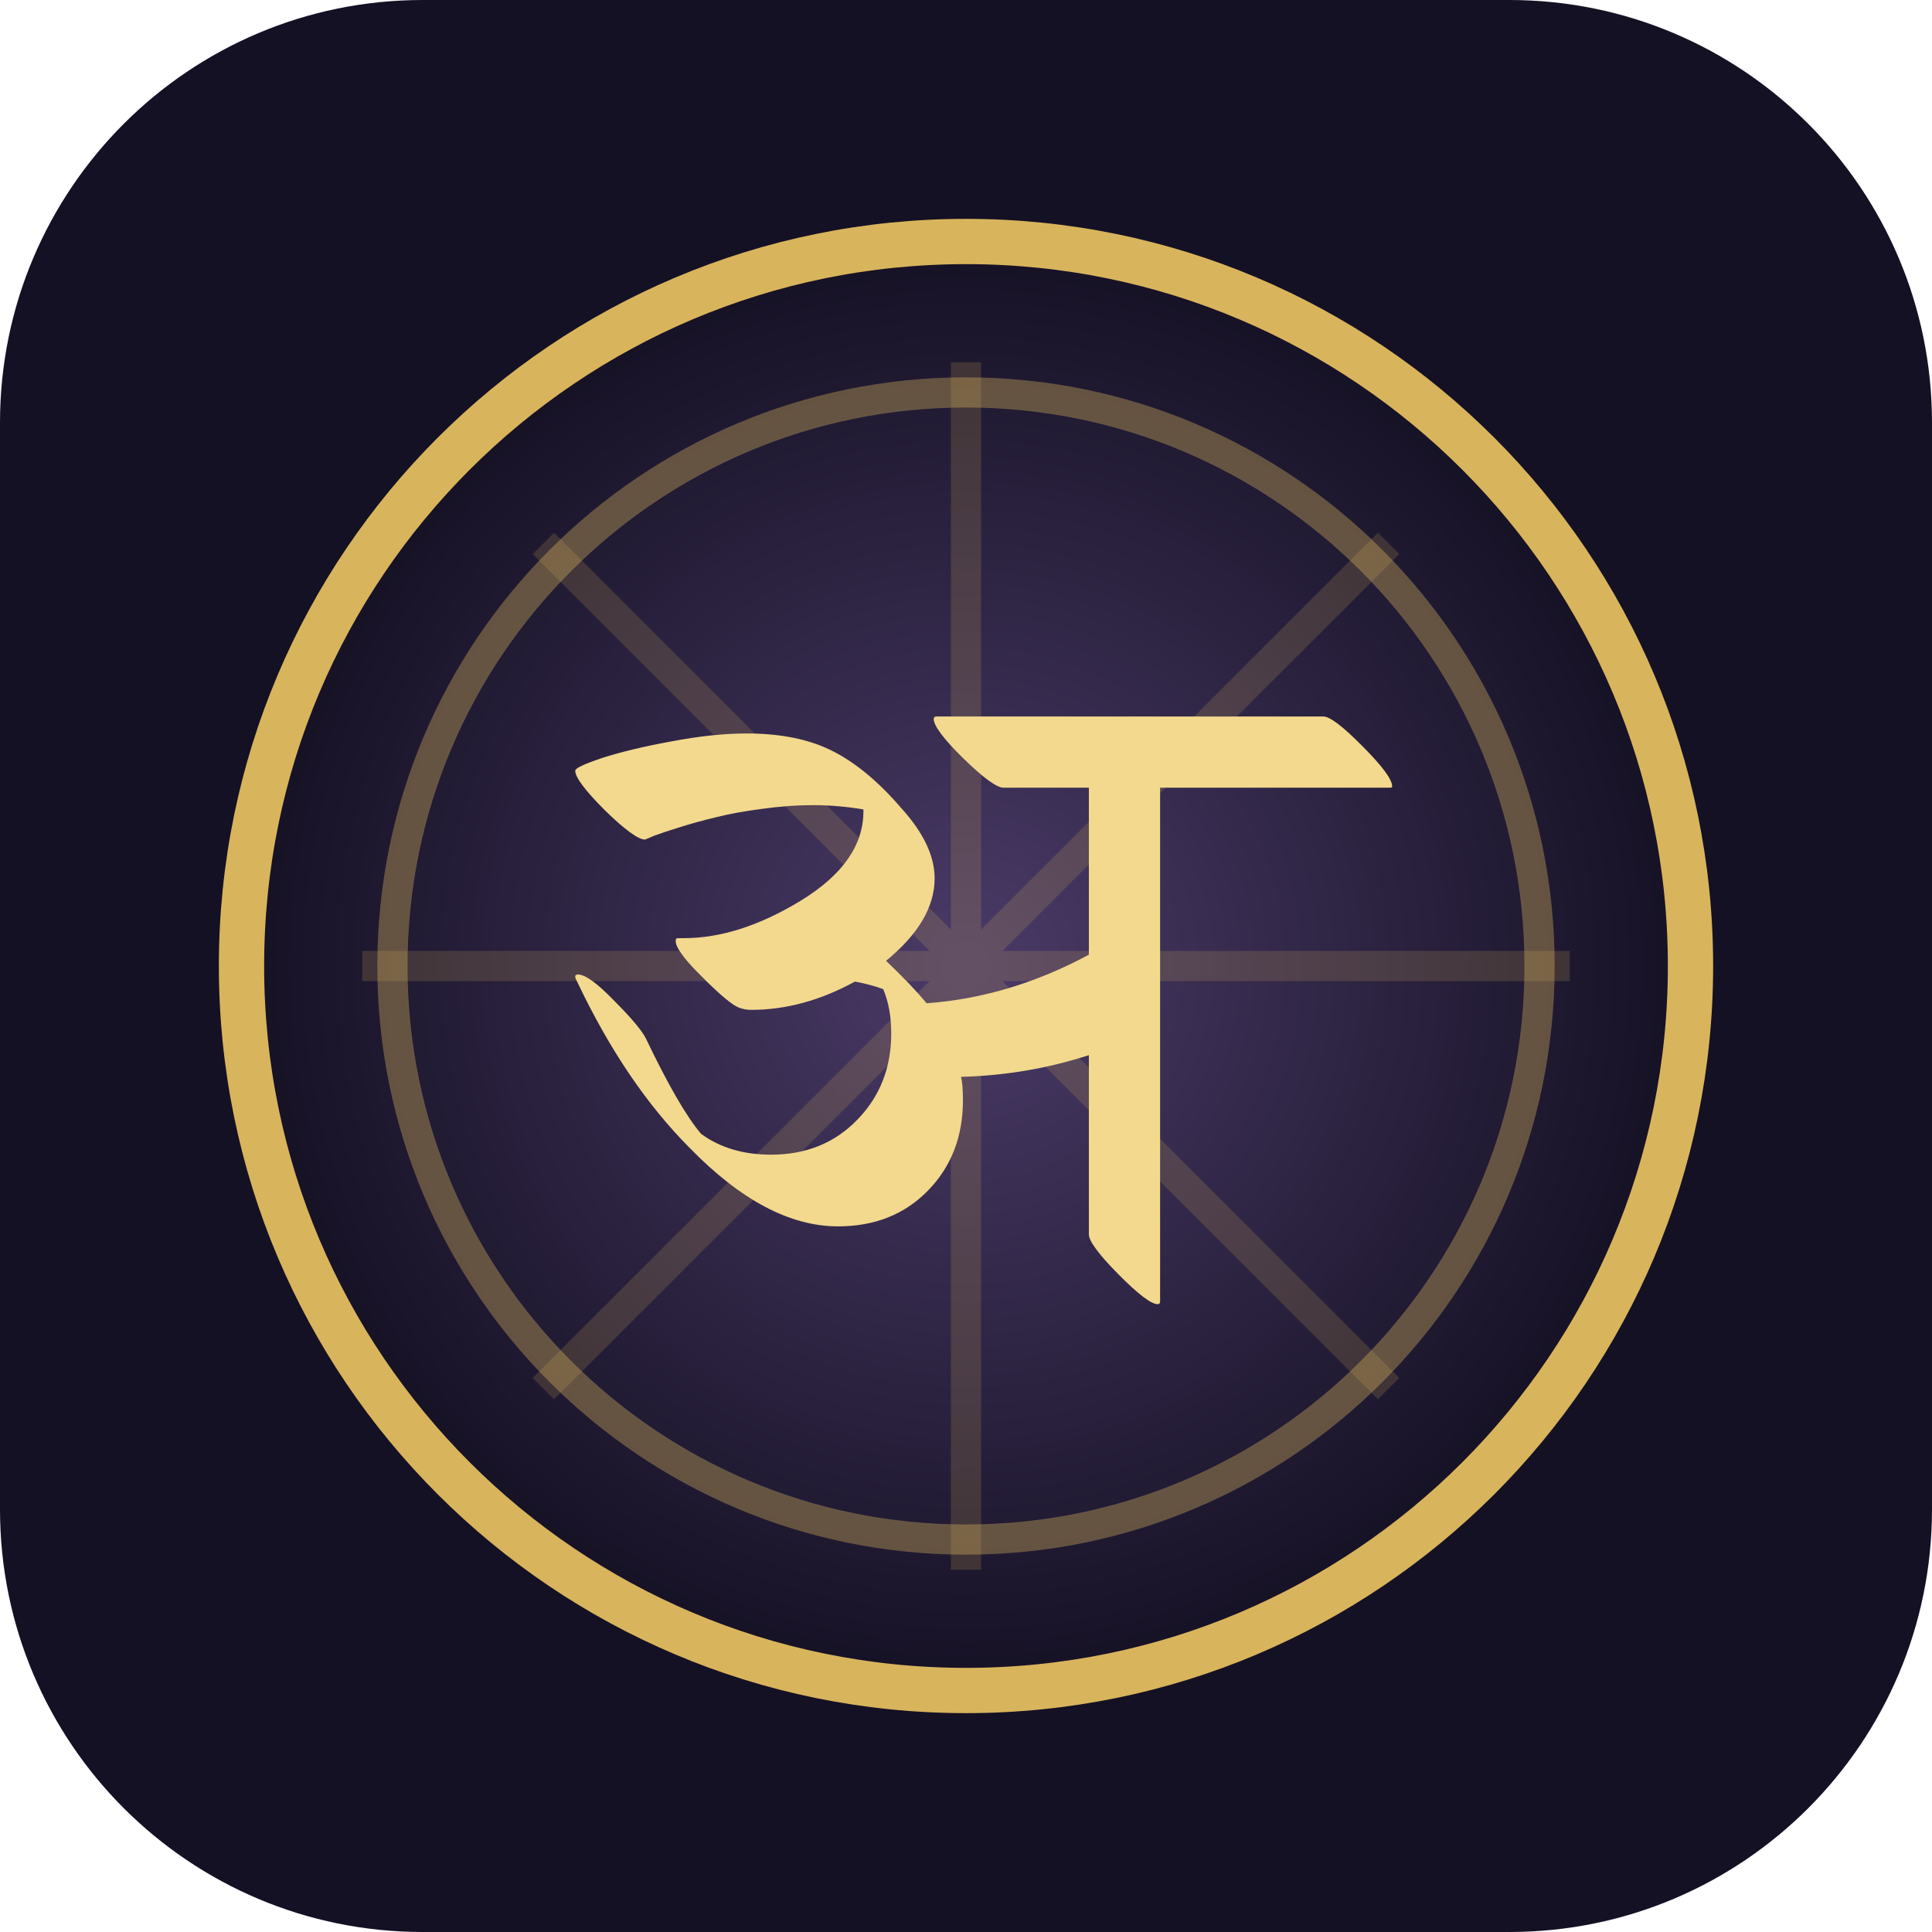
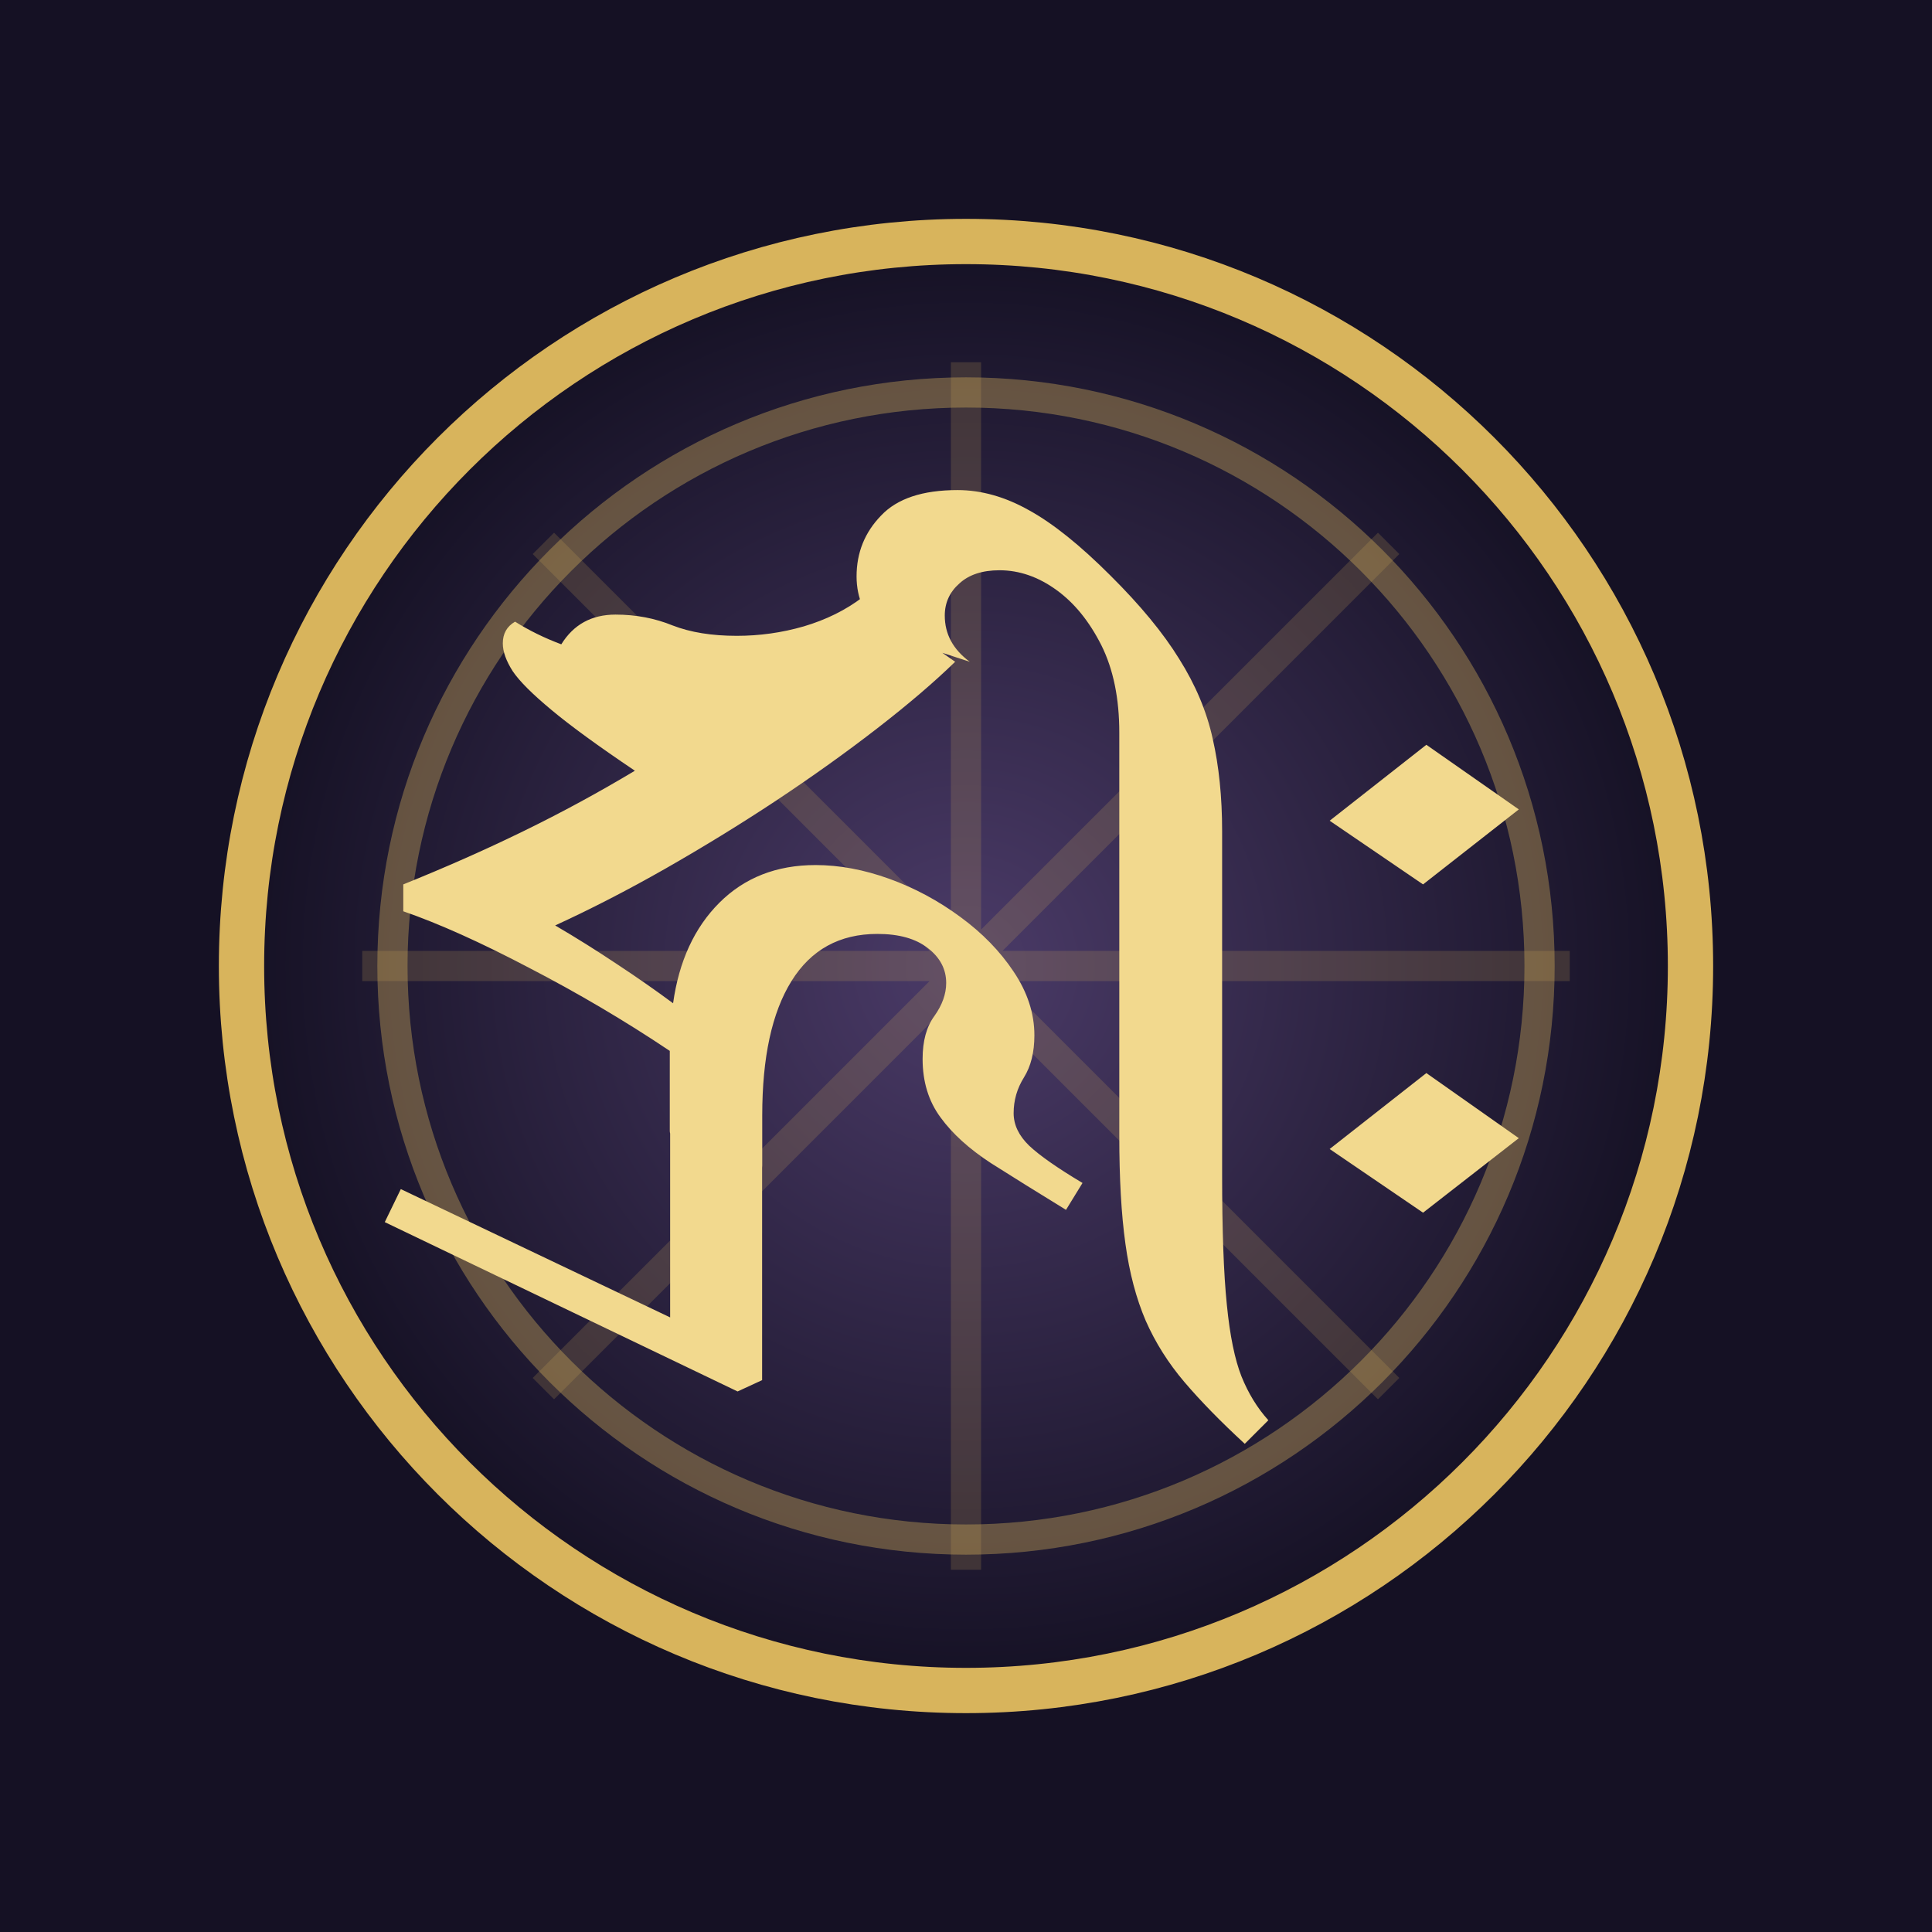
<svg xmlns="http://www.w3.org/2000/svg" viewBox="0 0 64 64">
  <defs>
    <radialGradient id="halo">
      <stop offset="0" stop-color="#4b3b68" />
      <stop offset="1" stop-color="#151124" />
    </radialGradient>
  </defs>
-   <rect width="64" height="64" rx="14" fill="#151124" />
+   <rect width="64" height="64" fill="#151124" />
  <circle cx="32" cy="32" r="24" fill="url(#halo)" stroke="#d8b45c" stroke-width="1.5" />
  <circle cx="32" cy="32" r="19" fill="none" stroke="#d8b45c" stroke-opacity=".38" />
  <path d="M32 12v40M12 32h40M18 18l28 28M46 18 18 46" stroke="#d8b45c" stroke-opacity=".18" />
-   <text x="32" y="42" text-anchor="middle" font-family="serif" font-size="30" fill="#f2d98e">अ</text>
+   <text x="32" y="43" text-anchor="middle" font-family="Noto Sans Siddham, sans-serif" font-size="34" fill="#f2d98e">𑖮𑖿𑖨𑖱𑖾</text>
</svg>
